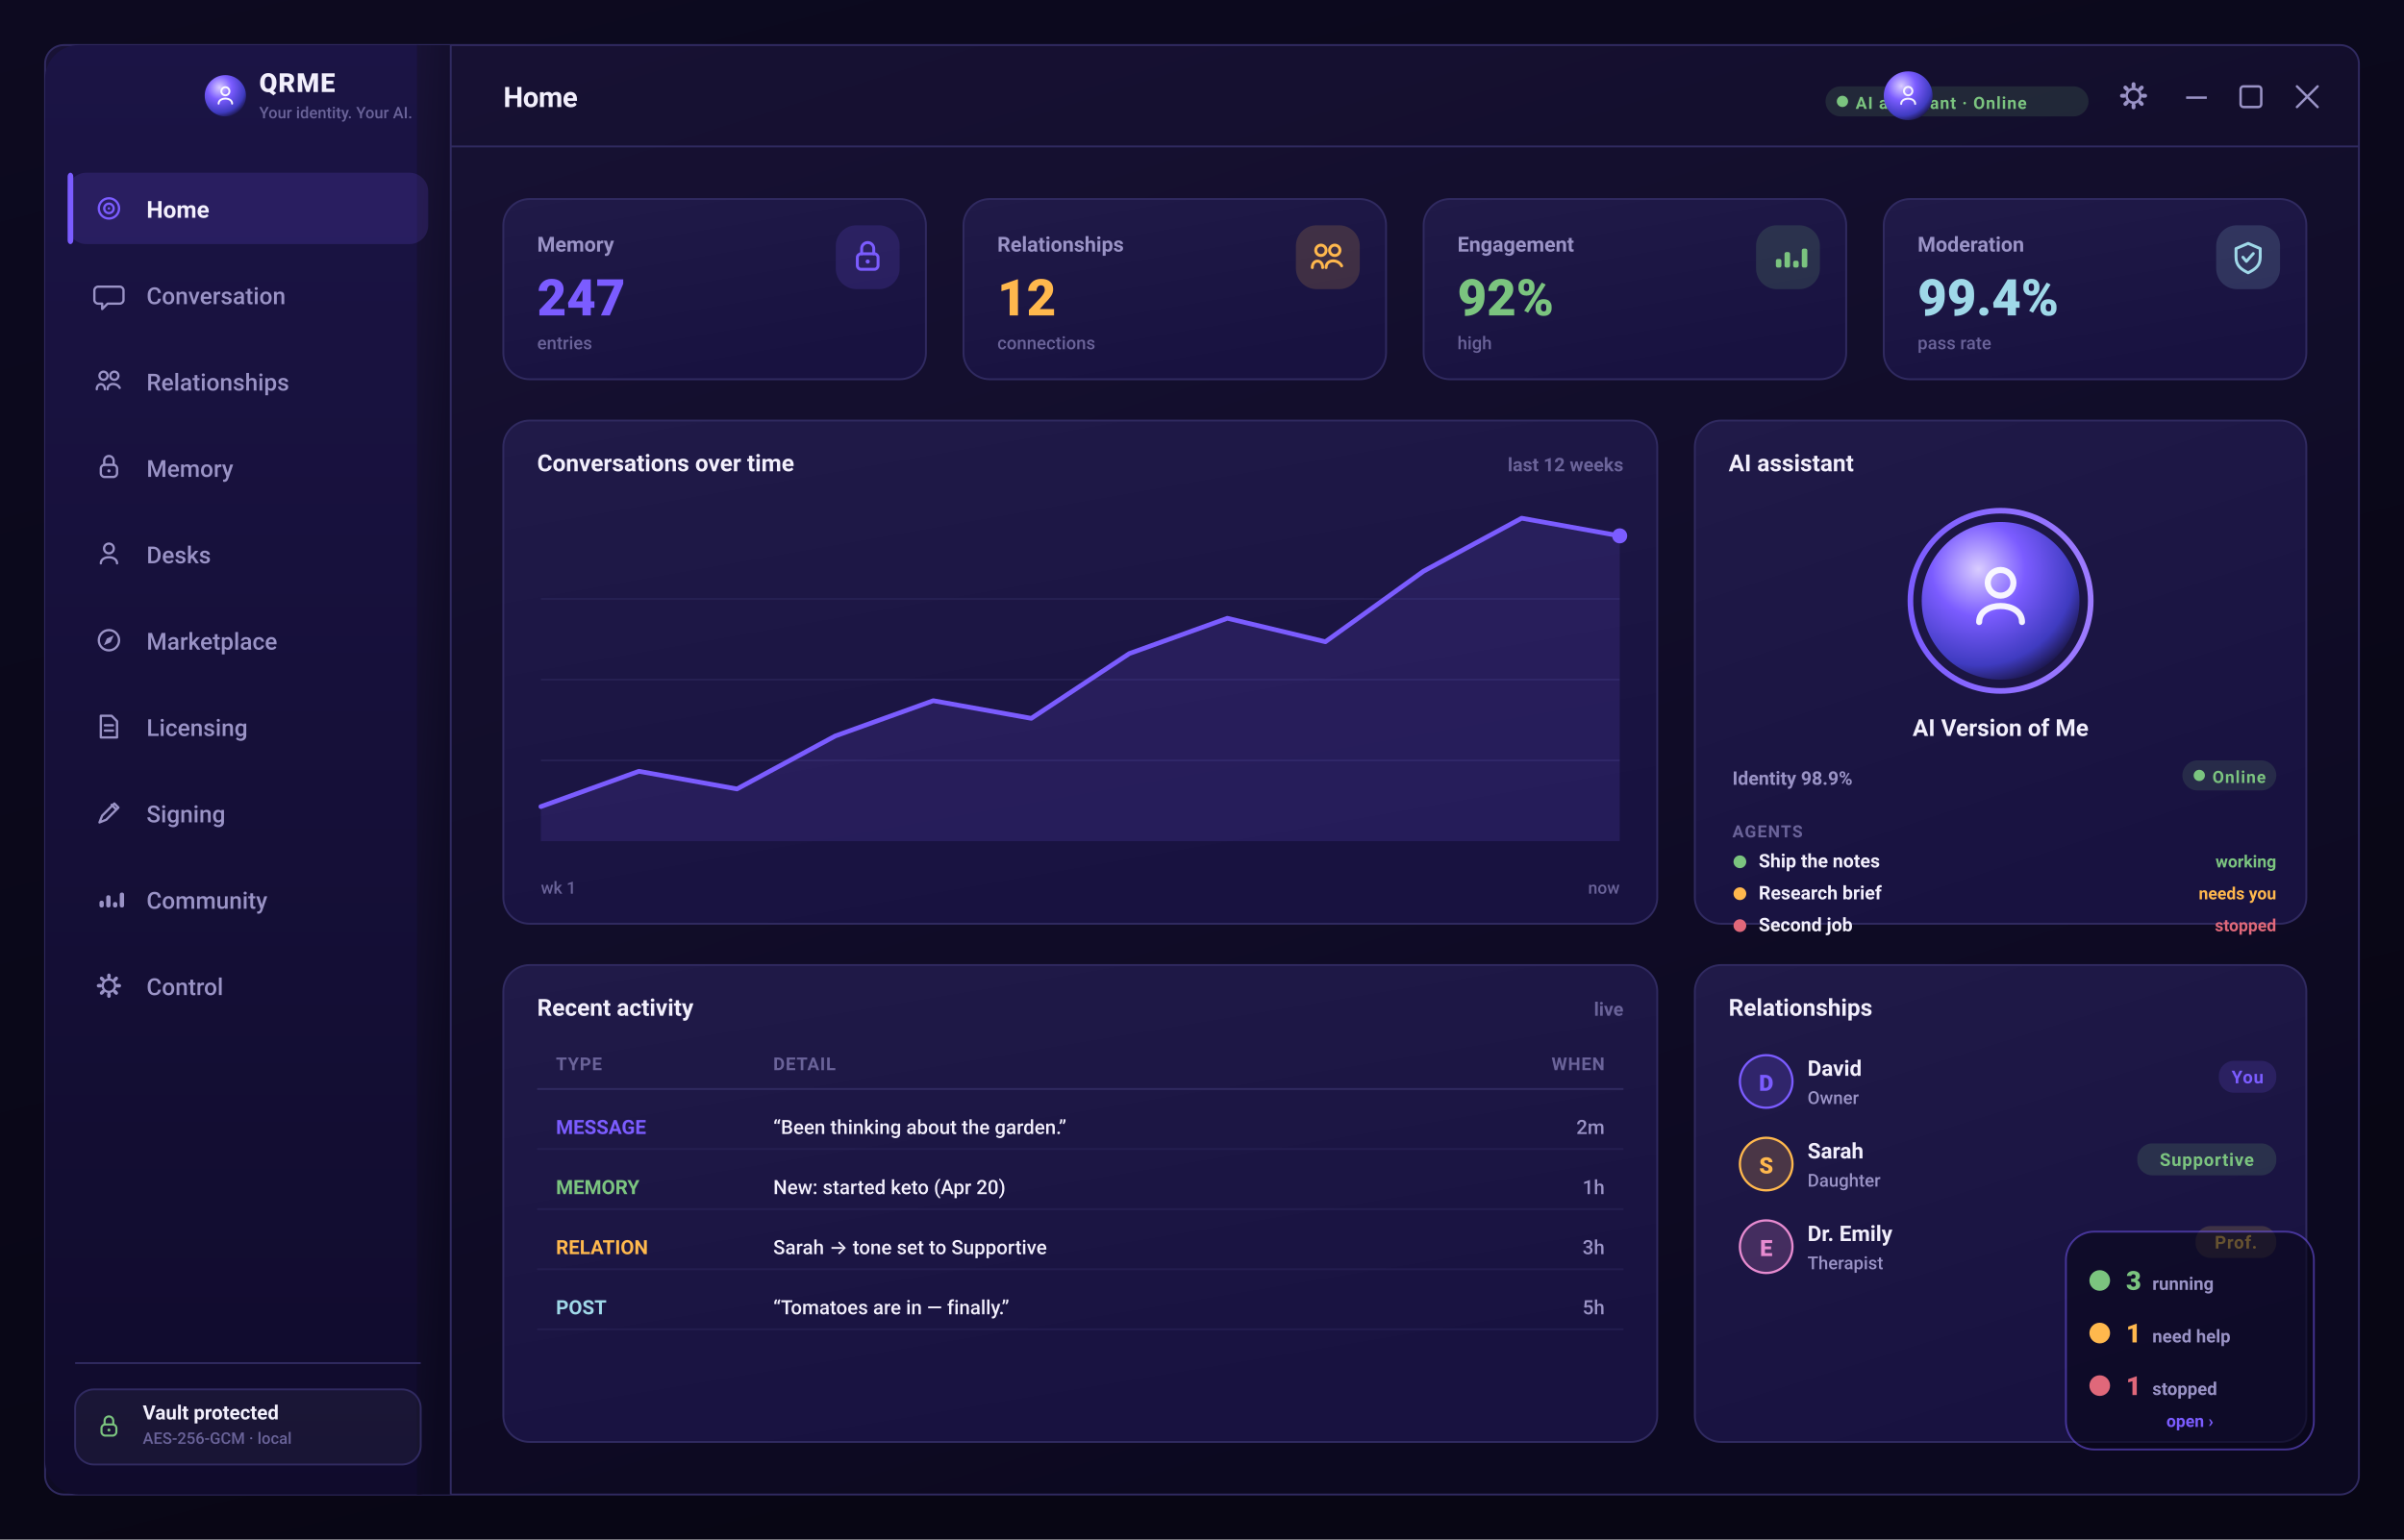
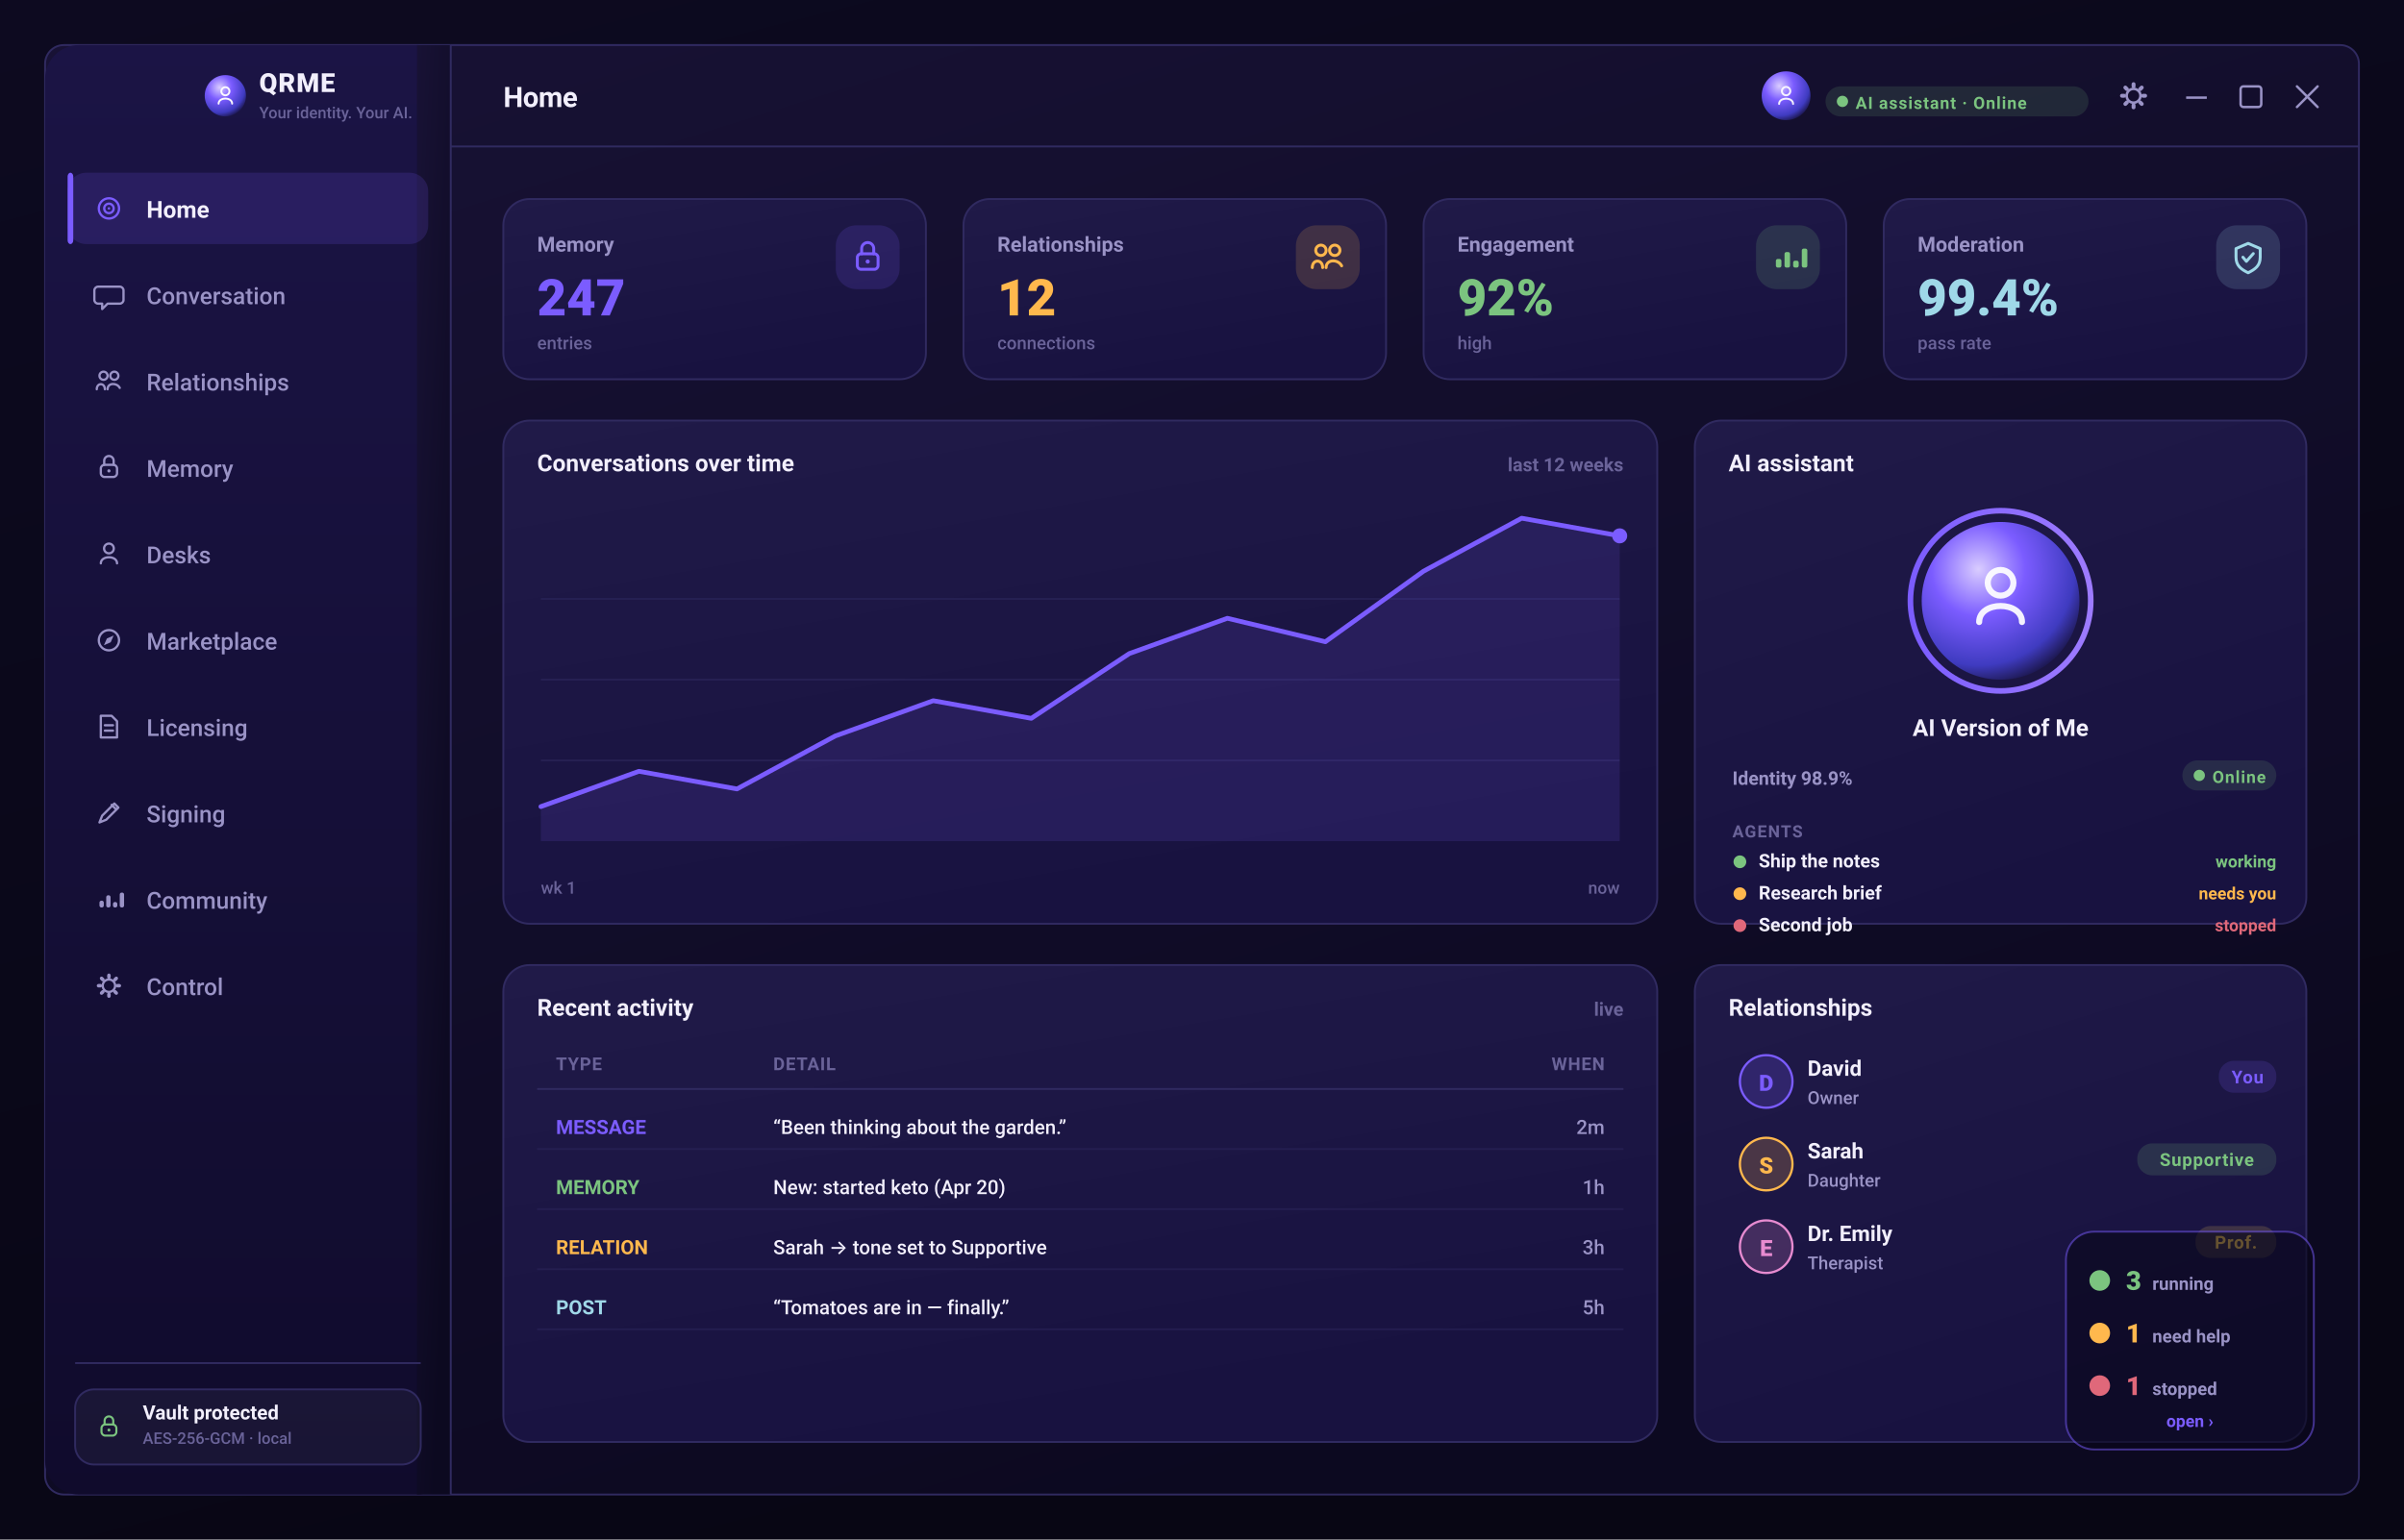
<svg xmlns="http://www.w3.org/2000/svg" width="1280" height="820" viewBox="0 0 1280 820" role="img" aria-label="QRME — Home">
  <defs>
    <linearGradient id="gPage" x1="0" y1="0" x2="0.4" y2="1">
      <stop offset="0" stop-color="#0d0a20" />
      <stop offset="1" stop-color="#080614" />
    </linearGradient>
    <linearGradient id="gScr" x1="0" y1="0" x2="0.5" y2="1">
      <stop offset="0" stop-color="#181235" />
      <stop offset="1" stop-color="#0c0920" />
    </linearGradient>
    <linearGradient id="gSide" x1="0" y1="0" x2="0" y2="1">
      <stop offset="0" stop-color="#1b1445" />
      <stop offset="1" stop-color="#100b2c" />
    </linearGradient>
    <linearGradient id="gCard" x1="0" y1="0" x2="0.4" y2="1">
      <stop offset="0" stop-color="#201a48" />
      <stop offset="1" stop-color="#181240" />
    </linearGradient>
    <linearGradient id="gBrand" x1="0" y1="0" x2="1" y2="0">
      <stop offset="0" stop-color="#7b5cff" />
      <stop offset="1" stop-color="#9d7bff" />
    </linearGradient>
    <linearGradient id="gAmber" x1="0" y1="0" x2="1" y2="0">
      <stop offset="0" stop-color="#ffb84d" />
      <stop offset="1" stop-color="#ffd27a" />
    </linearGradient>
    <radialGradient id="orb" cx="36%" cy="30%" r="78%">
      <stop offset="0" stop-color="#d9ccff" />
      <stop offset="38%" stop-color="#7b5cff" />
      <stop offset="78%" stop-color="#3f3bc0" />
      <stop offset="100%" stop-color="#140f34" />
    </radialGradient>
  </defs>
  <rect x="0.0" y="0.0" width="1280.0" height="820.0" rx="0" fill="url(#gPage)" />
  <rect x="24" y="24" width="1232" height="772" rx="10" fill="url(#gScr)" stroke="#302a60" stroke-width="1" />
  <rect x="24.0" y="24.0" width="216.0" height="772.0" rx="18" fill="url(#gSide)" />
  <rect x="222.0" y="24.0" width="18.0" height="772.0" rx="0" fill="url(#gScr)" />
  <line x1="240" y1="24" x2="240" y2="796" stroke="#302a60" stroke-width="1" />
  <line x1="240" y1="78" x2="1256" y2="78" stroke="#302a60" stroke-width="1" />
  <line x1="1164" y1="52" x2="1175" y2="52" stroke="#9a93c6" stroke-width="1.3" />
  <rect x="1193.0" y="46.0" width="11.0" height="11.0" rx="1.5" fill="none" stroke="#9a93c6" stroke-width="1.3" />
  <path d="M1223 46 l11 11 M1234 46 l-11 11" stroke="#9a93c6" stroke-width="1.3" stroke-linecap="round" />
  <circle cx="120" cy="51" r="11" fill="url(#orb)" />
  <circle cx="120" cy="48.6" r="2.16" fill="none" stroke="rgba(255,255,255,0.95)" stroke-width="1.02" stroke-linecap="round" stroke-linejoin="round" />
  <path d="M116.4 55.2 c0 -3.6 7.2 -3.6 7.2 0" fill="none" stroke="rgba(255,255,255,0.95)" stroke-width="1.02" stroke-linecap="round" stroke-linejoin="round" />
  <text x="138.0" y="49.0" font-family="-apple-system,BlinkMacSystemFont,'SF Pro Display','SF Pro Text','Segoe UI',Roboto,system-ui,sans-serif" font-size="14" font-weight="800" fill="#f2effc" text-anchor="start" letter-spacing="0.5">QRME</text>
  <text x="138.0" y="63.0" font-family="-apple-system,BlinkMacSystemFont,'SF Pro Display','SF Pro Text','Segoe UI',Roboto,system-ui,sans-serif" font-size="8.5" font-weight="500" fill="#6a6399" text-anchor="start">Your identity. Your AI.</text>
  <text x="268.0" y="57.0" font-family="-apple-system,BlinkMacSystemFont,'SF Pro Display','SF Pro Text','Segoe UI',Roboto,system-ui,sans-serif" font-size="15" font-weight="700" fill="#f2effc" text-anchor="start" letter-spacing="-0.2">Home</text>
  <rect x="1134.96" y="43.8" width="2.08" height="3.2" rx="1" transform="rotate(0 1136 51)" fill="#9a93c6" />
  <rect x="1134.96" y="43.8" width="2.08" height="3.2" rx="1" transform="rotate(45 1136 51)" fill="#9a93c6" />
  <rect x="1134.96" y="43.8" width="2.08" height="3.2" rx="1" transform="rotate(90 1136 51)" fill="#9a93c6" />
  <rect x="1134.96" y="43.8" width="2.08" height="3.2" rx="1" transform="rotate(135 1136 51)" fill="#9a93c6" />
  <rect x="1134.96" y="43.8" width="2.08" height="3.2" rx="1" transform="rotate(180 1136 51)" fill="#9a93c6" />
  <rect x="1134.96" y="43.8" width="2.08" height="3.2" rx="1" transform="rotate(225 1136 51)" fill="#9a93c6" />
  <rect x="1134.96" y="43.8" width="2.08" height="3.2" rx="1" transform="rotate(270 1136 51)" fill="#9a93c6" />
  <rect x="1134.96" y="43.8" width="2.08" height="3.2" rx="1" transform="rotate(315 1136 51)" fill="#9a93c6" />
  <circle cx="1136" cy="51" r="3.68" fill="none" stroke="#9a93c6" stroke-width="1.36" stroke-linecap="round" stroke-linejoin="round" />
  <rect x="972.0" y="46.0" width="140.0" height="16.0" rx="8" fill="rgba(123,196,127,0.14)" />
  <circle cx="981.0" cy="54" r="3" fill="#7bc47f" />
  <text x="988.0" y="58.0" font-family="-apple-system,BlinkMacSystemFont,'SF Pro Display','SF Pro Text','Segoe UI',Roboto,system-ui,sans-serif" font-size="9" font-weight="700" fill="#7bc47f" text-anchor="start" letter-spacing="0.5">AI assistant · Online</text>
-   <circle cx="1016" cy="51" r="13" fill="url(#orb)" />
-   <circle cx="1016" cy="48.52" r="2.232" fill="none" stroke="rgba(255,255,255,0.9)" stroke-width="1.05" stroke-linecap="round" stroke-linejoin="round" />
-   <path d="M1012.28 55.34 c0 -3.72 7.44 -3.72 7.44 0" fill="none" stroke="rgba(255,255,255,0.9)" stroke-width="1.05" stroke-linecap="round" stroke-linejoin="round" />
+   <circle cx="951.0" cy="51" r="13" fill="url(#orb)" />
+   <circle cx="951.0" cy="48.52" r="2.232" fill="none" stroke="rgba(255,255,255,0.9)" stroke-width="1.05" stroke-linecap="round" stroke-linejoin="round" />
+   <path d="M947.28 55.34 c0 -3.72 7.44 -3.72 7.44 0" fill="none" stroke="rgba(255,255,255,0.9)" stroke-width="1.05" stroke-linecap="round" stroke-linejoin="round" />
  <rect x="36.0" y="92.0" width="192.0" height="38.0" rx="10" fill="rgba(123,92,255,0.16)" />
  <rect x="36.0" y="92.0" width="3.0" height="38.0" rx="2" fill="#7b5cff" />
  <circle cx="58" cy="111" r="5.4" fill="none" stroke="#7b5cff" stroke-width="1.22" stroke-linecap="round" stroke-linejoin="round" />
  <circle cx="58" cy="111" r="2.52" fill="none" stroke="#7b5cff" stroke-width="1.22" stroke-linecap="round" stroke-linejoin="round" />
  <circle cx="58" cy="111" r="0.648" fill="#7b5cff" />
  <text x="78.0" y="116.0" font-family="-apple-system,BlinkMacSystemFont,'SF Pro Display','SF Pro Text','Segoe UI',Roboto,system-ui,sans-serif" font-size="12.5" font-weight="650" fill="#f2effc" text-anchor="start">Home</text>
  <path d="M52.24 152.68 h11.52 a2 2 0 0 1 2 2 v5.04 a2 2 0 0 1 -2 2 h-6.48 l-2.88 2.88 v-2.88 h-2.16 a2 2 0 0 1 -2 -2 v-5.04 a2 2 0 0 1 2 -2 Z" fill="none" stroke="#9a93c6" stroke-width="1.22" stroke-linecap="round" stroke-linejoin="round" />
  <text x="78.0" y="162.0" font-family="-apple-system,BlinkMacSystemFont,'SF Pro Display','SF Pro Text','Segoe UI',Roboto,system-ui,sans-serif" font-size="12.5" font-weight="500" fill="#9a93c6" text-anchor="start">Conversation</text>
  <circle cx="55.12" cy="200.12" r="2.16" fill="none" stroke="#9a93c6" stroke-width="1.22" stroke-linecap="round" stroke-linejoin="round" />
  <circle cx="60.88" cy="200.12" r="2.16" fill="none" stroke="#9a93c6" stroke-width="1.22" stroke-linecap="round" stroke-linejoin="round" />
  <path d="M51.52 207.32 c0 -3.6 4.32 -3.6 4.32 0 M57.28 207.32 c0 -3.6 5.04 -3.6 6.48 -0.72" fill="none" stroke="#9a93c6" stroke-width="1.22" stroke-linecap="round" stroke-linejoin="round" />
  <text x="78.0" y="208.0" font-family="-apple-system,BlinkMacSystemFont,'SF Pro Display','SF Pro Text','Segoe UI',Roboto,system-ui,sans-serif" font-size="12.5" font-weight="500" fill="#9a93c6" text-anchor="start">Relationships</text>
  <rect x="53.68" y="247.56" width="8.64" height="6.48" rx="2" fill="none" stroke="#9a93c6" stroke-width="1.22" stroke-linecap="round" stroke-linejoin="round" />
  <path d="M55.48 247.56 v-2.16 a2.52 2.52 0 0 1 5.04 0 v2.16" fill="none" stroke="#9a93c6" stroke-width="1.22" stroke-linecap="round" stroke-linejoin="round" />
  <circle cx="58" cy="250.8" r="0.864" fill="#9a93c6" />
  <text x="78.0" y="254.0" font-family="-apple-system,BlinkMacSystemFont,'SF Pro Display','SF Pro Text','Segoe UI',Roboto,system-ui,sans-serif" font-size="12.5" font-weight="500" fill="#9a93c6" text-anchor="start">Memory</text>
  <circle cx="58" cy="292.12" r="2.592" fill="none" stroke="#9a93c6" stroke-width="1.22" stroke-linecap="round" stroke-linejoin="round" />
  <path d="M53.68 300.04 c0 -4.32 8.64 -4.32 8.64 0" fill="none" stroke="#9a93c6" stroke-width="1.22" stroke-linecap="round" stroke-linejoin="round" />
  <text x="78.0" y="300.0" font-family="-apple-system,BlinkMacSystemFont,'SF Pro Display','SF Pro Text','Segoe UI',Roboto,system-ui,sans-serif" font-size="12.5" font-weight="500" fill="#9a93c6" text-anchor="start">Desks</text>
  <circle cx="58" cy="341" r="5.4" fill="none" stroke="#9a93c6" stroke-width="1.22" stroke-linecap="round" stroke-linejoin="round" />
  <path d="M60.52 338.48 l-1.584 3.6 -3.6 1.584 1.584 -3.6 Z" fill="#9a93c6" />
  <text x="78.0" y="346.0" font-family="-apple-system,BlinkMacSystemFont,'SF Pro Display','SF Pro Text','Segoe UI',Roboto,system-ui,sans-serif" font-size="12.5" font-weight="500" fill="#9a93c6" text-anchor="start">Marketplace</text>
  <path d="M53.68 381.24 h5.76 l2.88 2.88 v8.64 h-8.64 Z" fill="none" stroke="#9a93c6" stroke-width="1.22" stroke-linecap="round" stroke-linejoin="round" />
  <path d="M55.84 386.28 h4.32 M55.84 389.16 h4.32" fill="none" stroke="#9a93c6" stroke-width="1.22" stroke-linecap="round" stroke-linejoin="round" />
  <text x="78.0" y="392.0" font-family="-apple-system,BlinkMacSystemFont,'SF Pro Display','SF Pro Text','Segoe UI',Roboto,system-ui,sans-serif" font-size="12.5" font-weight="500" fill="#9a93c6" text-anchor="start">Licensing</text>
  <path d="M52.96 438.04 l1.44 -3.6 6.48 -6.48 2.16 2.16 -6.48 6.48 -3.6 1.44 Z" fill="none" stroke="#9a93c6" stroke-width="1.22" stroke-linecap="round" stroke-linejoin="round" />
  <path d="M59.44 428.68 l2.16 2.16" fill="none" stroke="#9a93c6" stroke-width="1.22" stroke-linecap="round" stroke-linejoin="round" />
  <text x="78.0" y="438.0" font-family="-apple-system,BlinkMacSystemFont,'SF Pro Display','SF Pro Text','Segoe UI',Roboto,system-ui,sans-serif" font-size="12.5" font-weight="500" fill="#9a93c6" text-anchor="start">Signing</text>
  <rect x="52.96" y="479.72" width="2.304" height="3.6" rx="1" fill="#9a93c6" />
  <rect x="56.56" y="476.84" width="2.304" height="6.48" rx="1" fill="#9a93c6" />
  <rect x="60.16" y="480.44" width="2.304" height="2.88" rx="1" fill="#9a93c6" />
  <rect x="63.76" y="475.4" width="2.304" height="7.92" rx="1" fill="#9a93c6" />
  <text x="78.0" y="484.0" font-family="-apple-system,BlinkMacSystemFont,'SF Pro Display','SF Pro Text','Segoe UI',Roboto,system-ui,sans-serif" font-size="12.5" font-weight="500" fill="#9a93c6" text-anchor="start">Community</text>
  <rect x="57.064" y="518.52" width="1.872" height="2.88" rx="1" transform="rotate(0 58 525)" fill="#9a93c6" />
  <rect x="57.064" y="518.52" width="1.872" height="2.88" rx="1" transform="rotate(45 58 525)" fill="#9a93c6" />
  <rect x="57.064" y="518.52" width="1.872" height="2.88" rx="1" transform="rotate(90 58 525)" fill="#9a93c6" />
  <rect x="57.064" y="518.52" width="1.872" height="2.88" rx="1" transform="rotate(135 58 525)" fill="#9a93c6" />
  <rect x="57.064" y="518.52" width="1.872" height="2.88" rx="1" transform="rotate(180 58 525)" fill="#9a93c6" />
  <rect x="57.064" y="518.52" width="1.872" height="2.88" rx="1" transform="rotate(225 58 525)" fill="#9a93c6" />
  <rect x="57.064" y="518.52" width="1.872" height="2.88" rx="1" transform="rotate(270 58 525)" fill="#9a93c6" />
  <rect x="57.064" y="518.52" width="1.872" height="2.88" rx="1" transform="rotate(315 58 525)" fill="#9a93c6" />
  <circle cx="58" cy="525" r="3.312" fill="none" stroke="#9a93c6" stroke-width="1.22" stroke-linecap="round" stroke-linejoin="round" />
  <text x="78.0" y="530.0" font-family="-apple-system,BlinkMacSystemFont,'SF Pro Display','SF Pro Text','Segoe UI',Roboto,system-ui,sans-serif" font-size="12.5" font-weight="500" fill="#9a93c6" text-anchor="start">Control</text>
  <line x1="40" y1="726" x2="224" y2="726" stroke="#302a60" stroke-width="1" />
  <rect x="40.0" y="740.0" width="184.0" height="40.0" rx="10" fill="rgba(255,255,255,0.04)" stroke="#302a60" stroke-width="1" />
  <rect x="54.04" y="758.68" width="7.92" height="5.94" rx="2" fill="none" stroke="#7bc47f" stroke-width="1.12" stroke-linecap="round" stroke-linejoin="round" />
  <path d="M55.69 758.68 v-1.98 a2.31 2.31 0 0 1 4.62 0 v1.98" fill="none" stroke="#7bc47f" stroke-width="1.12" stroke-linecap="round" stroke-linejoin="round" />
  <circle cx="58" cy="761.65" r="0.792" fill="#7bc47f" />
  <text x="76.0" y="756.0" font-family="-apple-system,BlinkMacSystemFont,'SF Pro Display','SF Pro Text','Segoe UI',Roboto,system-ui,sans-serif" font-size="10.5" font-weight="650" fill="#f2effc" text-anchor="start">Vault protected</text>
  <text x="76.0" y="769.0" font-family="-apple-system,BlinkMacSystemFont,'SF Pro Display','SF Pro Text','Segoe UI',Roboto,system-ui,sans-serif" font-size="8.5" font-weight="500" fill="#6a6399" text-anchor="start">AES-256-GCM · local</text>
  <rect x="268.0" y="106.0" width="225.0" height="96.0" rx="14" fill="url(#gCard)" stroke="#302a60" stroke-width="1" />
  <text x="286.0" y="134.0" font-family="-apple-system,BlinkMacSystemFont,'SF Pro Display','SF Pro Text','Segoe UI',Roboto,system-ui,sans-serif" font-size="11" font-weight="600" fill="#9a93c6" text-anchor="start">Memory</text>
  <text x="286.0" y="168.0" font-family="-apple-system,BlinkMacSystemFont,'SF Pro Display','SF Pro Text','Segoe UI',Roboto,system-ui,sans-serif" font-size="27" font-weight="800" fill="#7b5cff" text-anchor="start">247</text>
  <text x="286.0" y="186.0" font-family="-apple-system,BlinkMacSystemFont,'SF Pro Display','SF Pro Text','Segoe UI',Roboto,system-ui,sans-serif" font-size="9.5" font-weight="500" fill="#6a6399" text-anchor="start">entries</text>
  <rect x="445.0" y="120.0" width="34.0" height="34.0" rx="11" fill="rgba(123,92,255,0.16)" />
  <rect x="456.48" y="135.16" width="11.04" height="8.28" rx="2" fill="none" stroke="#7b5cff" stroke-width="1.56" stroke-linecap="round" stroke-linejoin="round" />
  <path d="M458.78 135.16 v-2.76 a3.22 3.22 0 0 1 6.44 0 v2.76" fill="none" stroke="#7b5cff" stroke-width="1.56" stroke-linecap="round" stroke-linejoin="round" />
  <circle cx="462.0" cy="139.3" r="1.104" fill="#7b5cff" />
  <rect x="513.0" y="106.0" width="225.0" height="96.0" rx="14" fill="url(#gCard)" stroke="#302a60" stroke-width="1" />
  <text x="531.0" y="134.0" font-family="-apple-system,BlinkMacSystemFont,'SF Pro Display','SF Pro Text','Segoe UI',Roboto,system-ui,sans-serif" font-size="11" font-weight="600" fill="#9a93c6" text-anchor="start">Relationships</text>
  <text x="531.0" y="168.0" font-family="-apple-system,BlinkMacSystemFont,'SF Pro Display','SF Pro Text','Segoe UI',Roboto,system-ui,sans-serif" font-size="27" font-weight="800" fill="#ffb84d" text-anchor="start">12</text>
  <text x="531.0" y="186.0" font-family="-apple-system,BlinkMacSystemFont,'SF Pro Display','SF Pro Text','Segoe UI',Roboto,system-ui,sans-serif" font-size="9.5" font-weight="500" fill="#6a6399" text-anchor="start">connections</text>
  <rect x="690.0" y="120.0" width="34.0" height="34.0" rx="11" fill="rgba(255,184,77,0.16)" />
  <circle cx="703.32" cy="133.32" r="2.76" fill="none" stroke="#ffb84d" stroke-width="1.56" stroke-linecap="round" stroke-linejoin="round" />
  <circle cx="710.68" cy="133.32" r="2.76" fill="none" stroke="#ffb84d" stroke-width="1.56" stroke-linecap="round" stroke-linejoin="round" />
  <path d="M698.72 142.52 c0 -4.6 5.52 -4.6 5.52 0 M706.08 142.52 c0 -4.6 6.44 -4.6 8.28 -0.92" fill="none" stroke="#ffb84d" stroke-width="1.56" stroke-linecap="round" stroke-linejoin="round" />
  <rect x="758.0" y="106.0" width="225.0" height="96.0" rx="14" fill="url(#gCard)" stroke="#302a60" stroke-width="1" />
  <text x="776.0" y="134.0" font-family="-apple-system,BlinkMacSystemFont,'SF Pro Display','SF Pro Text','Segoe UI',Roboto,system-ui,sans-serif" font-size="11" font-weight="600" fill="#9a93c6" text-anchor="start">Engagement</text>
  <text x="776.0" y="168.0" font-family="-apple-system,BlinkMacSystemFont,'SF Pro Display','SF Pro Text','Segoe UI',Roboto,system-ui,sans-serif" font-size="27" font-weight="800" fill="#7bc47f" text-anchor="start">92%</text>
  <text x="776.0" y="186.0" font-family="-apple-system,BlinkMacSystemFont,'SF Pro Display','SF Pro Text','Segoe UI',Roboto,system-ui,sans-serif" font-size="9.5" font-weight="500" fill="#6a6399" text-anchor="start">high</text>
  <rect x="935.0" y="120.0" width="34.0" height="34.0" rx="11" fill="rgba(123,196,127,0.16)" />
  <rect x="945.56" y="137.92" width="2.944" height="4.6" rx="1" fill="#7bc47f" />
  <rect x="950.16" y="134.24" width="2.944" height="8.28" rx="1" fill="#7bc47f" />
  <rect x="954.76" y="138.84" width="2.944" height="3.68" rx="1" fill="#7bc47f" />
  <rect x="959.36" y="132.4" width="2.944" height="10.12" rx="1" fill="#7bc47f" />
  <rect x="1003.0" y="106.0" width="225.0" height="96.0" rx="14" fill="url(#gCard)" stroke="#302a60" stroke-width="1" />
  <text x="1021.0" y="134.0" font-family="-apple-system,BlinkMacSystemFont,'SF Pro Display','SF Pro Text','Segoe UI',Roboto,system-ui,sans-serif" font-size="11" font-weight="600" fill="#9a93c6" text-anchor="start">Moderation</text>
  <text x="1021.0" y="168.0" font-family="-apple-system,BlinkMacSystemFont,'SF Pro Display','SF Pro Text','Segoe UI',Roboto,system-ui,sans-serif" font-size="27" font-weight="800" fill="#9fd8e8" text-anchor="start">99.4%</text>
  <text x="1021.0" y="186.0" font-family="-apple-system,BlinkMacSystemFont,'SF Pro Display','SF Pro Text','Segoe UI',Roboto,system-ui,sans-serif" font-size="9.5" font-weight="500" fill="#6a6399" text-anchor="start">pass rate</text>
  <rect x="1180.0" y="120.0" width="34.0" height="34.0" rx="11" fill="rgba(159,216,232,0.16)" />
  <path d="M1197.0 129.64 l6.44 2.76 v4.6 c0 4.6 -2.76 6.44 -6.44 8.28 c-3.68 -1.84 -6.44 -3.68 -6.44 -8.28 v-4.6 Z" fill="none" stroke="#9fd8e8" stroke-width="1.56" stroke-linecap="round" stroke-linejoin="round" />
  <path d="M1194.24 137 l1.84 2.208 3.68 -4.14" fill="none" stroke="#9fd8e8" stroke-width="1.56" stroke-linecap="round" stroke-linejoin="round" />
  <rect x="268.0" y="224.0" width="614.4" height="268.0" rx="14" fill="url(#gCard)" stroke="#302a60" stroke-width="1" />
  <text x="286.0" y="251.0" font-family="-apple-system,BlinkMacSystemFont,'SF Pro Display','SF Pro Text','Segoe UI',Roboto,system-ui,sans-serif" font-size="12.5" font-weight="700" fill="#f2effc" text-anchor="start">Conversations over time</text>
  <text x="864.4" y="251.0" font-family="-apple-system,BlinkMacSystemFont,'SF Pro Display','SF Pro Text','Segoe UI',Roboto,system-ui,sans-serif" font-size="10" font-weight="600" fill="#6a6399" text-anchor="end">last 12 weeks</text>
  <line x1="288" y1="319.0" x2="862.4" y2="319.0" stroke="rgba(48,42,96,0.5)" stroke-width="1" />
  <line x1="288" y1="362.0" x2="862.4" y2="362.0" stroke="rgba(48,42,96,0.5)" stroke-width="1" />
  <line x1="288" y1="405.0" x2="862.4" y2="405.0" stroke="rgba(48,42,96,0.5)" stroke-width="1" />
  <polygon points="288,448 288.0,429.6 340.2,410.8 392.4,420.2 444.7,392.0 496.9,373.2 549.1,382.6 601.3,348.1 653.5,329.3 705.7,341.8 758.0,304.2 810.2,276.0 862.4,285.4 862.4,448" fill="rgba(123,92,255,0.13)" />
  <polyline points="288.0,429.6 340.2,410.8 392.4,420.2 444.7,392.0 496.9,373.2 549.1,382.6 601.3,348.1 653.5,329.3 705.7,341.8 758.0,304.2 810.2,276.0 862.4,285.4" fill="none" stroke="#7b5cff" stroke-width="2.5" stroke-linejoin="round" stroke-linecap="round" />
  <circle cx="862.4" cy="285.4" r="4" fill="#7b5cff" />
  <text x="288.0" y="476.0" font-family="-apple-system,BlinkMacSystemFont,'SF Pro Display','SF Pro Text','Segoe UI',Roboto,system-ui,sans-serif" font-size="9" font-weight="500" fill="#6a6399" text-anchor="start">wk 1</text>
  <text x="862.4" y="476.0" font-family="-apple-system,BlinkMacSystemFont,'SF Pro Display','SF Pro Text','Segoe UI',Roboto,system-ui,sans-serif" font-size="9" font-weight="500" fill="#6a6399" text-anchor="end">now</text>
  <rect x="902.4" y="224.0" width="325.6" height="268.0" rx="14" fill="url(#gCard)" stroke="#302a60" stroke-width="1" />
  <text x="920.4" y="251.0" font-family="-apple-system,BlinkMacSystemFont,'SF Pro Display','SF Pro Text','Segoe UI',Roboto,system-ui,sans-serif" font-size="12.5" font-weight="700" fill="#f2effc" text-anchor="start">AI assistant</text>
  <circle cx="1065.2" cy="320" r="42" fill="url(#orb)" />
  <circle cx="1065.2" cy="310.4" r="6.84" fill="none" stroke="rgba(255,255,255,0.92)" stroke-width="3.23" stroke-linecap="round" stroke-linejoin="round" />
  <path d="M1053.8 331.3 c0 -11.4 22.8 -11.4 22.8 0" fill="none" stroke="rgba(255,255,255,0.92)" stroke-width="3.23" stroke-linecap="round" stroke-linejoin="round" />
  <circle cx="1065.2" cy="320" r="48" fill="none" stroke="url(#gBrand)" stroke-width="3" />
  <text x="1065.2" y="392.0" font-family="-apple-system,BlinkMacSystemFont,'SF Pro Display','SF Pro Text','Segoe UI',Roboto,system-ui,sans-serif" font-size="12.5" font-weight="700" fill="#f2effc" text-anchor="middle">AI Version of Me</text>
  <text x="922.4" y="418.0" font-family="-apple-system,BlinkMacSystemFont,'SF Pro Display','SF Pro Text','Segoe UI',Roboto,system-ui,sans-serif" font-size="10" font-weight="600" fill="#9a93c6" text-anchor="start">Identity 98.9%</text>
  <rect x="1162.0" y="405.0" width="50.0" height="16.0" rx="8" fill="rgba(123,196,127,0.14)" />
  <circle cx="1171.0" cy="413" r="3" fill="#7bc47f" />
  <text x="1178.0" y="417.0" font-family="-apple-system,BlinkMacSystemFont,'SF Pro Display','SF Pro Text','Segoe UI',Roboto,system-ui,sans-serif" font-size="9" font-weight="700" fill="#7bc47f" text-anchor="start" letter-spacing="0.5">Online</text>
  <text x="922.4" y="446.0" font-family="-apple-system,BlinkMacSystemFont,'SF Pro Display','SF Pro Text','Segoe UI',Roboto,system-ui,sans-serif" font-size="9" font-weight="700" fill="#6a6399" text-anchor="start" letter-spacing="0.6">AGENTS</text>
  <circle cx="926.4" cy="459" r="3.4" fill="#7bc47f" />
  <text x="936.4" y="462.0" font-family="-apple-system,BlinkMacSystemFont,'SF Pro Display','SF Pro Text','Segoe UI',Roboto,system-ui,sans-serif" font-size="10" font-weight="600" fill="#f2effc" text-anchor="start">Ship the notes</text>
  <text x="1212.0" y="462.0" font-family="-apple-system,BlinkMacSystemFont,'SF Pro Display','SF Pro Text','Segoe UI',Roboto,system-ui,sans-serif" font-size="9" font-weight="700" fill="#7bc47f" text-anchor="end">working</text>
  <circle cx="926.4" cy="476" r="3.4" fill="#ffb84d" />
  <text x="936.4" y="479.0" font-family="-apple-system,BlinkMacSystemFont,'SF Pro Display','SF Pro Text','Segoe UI',Roboto,system-ui,sans-serif" font-size="10" font-weight="600" fill="#f2effc" text-anchor="start">Research brief</text>
  <text x="1212.0" y="479.0" font-family="-apple-system,BlinkMacSystemFont,'SF Pro Display','SF Pro Text','Segoe UI',Roboto,system-ui,sans-serif" font-size="9" font-weight="700" fill="#ffb84d" text-anchor="end">needs you</text>
  <circle cx="926.4" cy="493" r="3.4" fill="#e0687a" />
  <text x="936.4" y="496.0" font-family="-apple-system,BlinkMacSystemFont,'SF Pro Display','SF Pro Text','Segoe UI',Roboto,system-ui,sans-serif" font-size="10" font-weight="600" fill="#f2effc" text-anchor="start">Second job</text>
  <text x="1212.0" y="496.0" font-family="-apple-system,BlinkMacSystemFont,'SF Pro Display','SF Pro Text','Segoe UI',Roboto,system-ui,sans-serif" font-size="9" font-weight="700" fill="#e0687a" text-anchor="end">stopped</text>
  <rect x="268.0" y="514.0" width="614.4" height="254.0" rx="14" fill="url(#gCard)" stroke="#302a60" stroke-width="1" />
  <text x="286.0" y="541.0" font-family="-apple-system,BlinkMacSystemFont,'SF Pro Display','SF Pro Text','Segoe UI',Roboto,system-ui,sans-serif" font-size="12.5" font-weight="700" fill="#f2effc" text-anchor="start">Recent activity</text>
  <text x="864.4" y="541.0" font-family="-apple-system,BlinkMacSystemFont,'SF Pro Display','SF Pro Text','Segoe UI',Roboto,system-ui,sans-serif" font-size="10" font-weight="600" fill="#6a6399" text-anchor="end">live</text>
  <text x="296.0" y="570.0" font-family="-apple-system,BlinkMacSystemFont,'SF Pro Display','SF Pro Text','Segoe UI',Roboto,system-ui,sans-serif" font-size="9.5" font-weight="700" fill="#6a6399" text-anchor="start" letter-spacing="0.4">TYPE</text>
  <text x="411.7" y="570.0" font-family="-apple-system,BlinkMacSystemFont,'SF Pro Display','SF Pro Text','Segoe UI',Roboto,system-ui,sans-serif" font-size="9.5" font-weight="700" fill="#6a6399" text-anchor="start" letter-spacing="0.4">DETAIL</text>
  <text x="854.4" y="570.0" font-family="-apple-system,BlinkMacSystemFont,'SF Pro Display','SF Pro Text','Segoe UI',Roboto,system-ui,sans-serif" font-size="9.5" font-weight="700" fill="#6a6399" text-anchor="end" letter-spacing="0.4">WHEN</text>
  <line x1="286" y1="580" x2="864.4" y2="580" stroke="#302a60" stroke-width="1" />
  <text x="296.0" y="604.0" font-family="-apple-system,BlinkMacSystemFont,'SF Pro Display','SF Pro Text','Segoe UI',Roboto,system-ui,sans-serif" font-size="10.5" font-weight="700" fill="#7b5cff" text-anchor="start">MESSAGE</text>
  <text x="411.7" y="604.0" font-family="-apple-system,BlinkMacSystemFont,'SF Pro Display','SF Pro Text','Segoe UI',Roboto,system-ui,sans-serif" font-size="10.5" font-weight="500" fill="#f2effc" text-anchor="start">“Been thinking about the garden.”</text>
  <text x="854.4" y="604.0" font-family="-apple-system,BlinkMacSystemFont,'SF Pro Display','SF Pro Text','Segoe UI',Roboto,system-ui,sans-serif" font-size="10.5" font-weight="500" fill="#9a93c6" text-anchor="end">2m</text>
  <line x1="286" y1="612" x2="864.4" y2="612" stroke="rgba(48,42,96,0.45)" stroke-width="1" />
  <text x="296.0" y="636.0" font-family="-apple-system,BlinkMacSystemFont,'SF Pro Display','SF Pro Text','Segoe UI',Roboto,system-ui,sans-serif" font-size="10.5" font-weight="700" fill="#7bc47f" text-anchor="start">MEMORY</text>
  <text x="411.7" y="636.0" font-family="-apple-system,BlinkMacSystemFont,'SF Pro Display','SF Pro Text','Segoe UI',Roboto,system-ui,sans-serif" font-size="10.5" font-weight="500" fill="#f2effc" text-anchor="start">New: started keto (Apr 20)</text>
  <text x="854.4" y="636.0" font-family="-apple-system,BlinkMacSystemFont,'SF Pro Display','SF Pro Text','Segoe UI',Roboto,system-ui,sans-serif" font-size="10.5" font-weight="500" fill="#9a93c6" text-anchor="end">1h</text>
  <line x1="286" y1="644" x2="864.4" y2="644" stroke="rgba(48,42,96,0.45)" stroke-width="1" />
  <text x="296.0" y="668.0" font-family="-apple-system,BlinkMacSystemFont,'SF Pro Display','SF Pro Text','Segoe UI',Roboto,system-ui,sans-serif" font-size="10.5" font-weight="700" fill="#ffb84d" text-anchor="start">RELATION</text>
  <text x="411.7" y="668.0" font-family="-apple-system,BlinkMacSystemFont,'SF Pro Display','SF Pro Text','Segoe UI',Roboto,system-ui,sans-serif" font-size="10.5" font-weight="500" fill="#f2effc" text-anchor="start">Sarah → tone set to Supportive</text>
  <text x="854.4" y="668.0" font-family="-apple-system,BlinkMacSystemFont,'SF Pro Display','SF Pro Text','Segoe UI',Roboto,system-ui,sans-serif" font-size="10.5" font-weight="500" fill="#9a93c6" text-anchor="end">3h</text>
  <line x1="286" y1="676" x2="864.4" y2="676" stroke="rgba(48,42,96,0.45)" stroke-width="1" />
  <text x="296.0" y="700.0" font-family="-apple-system,BlinkMacSystemFont,'SF Pro Display','SF Pro Text','Segoe UI',Roboto,system-ui,sans-serif" font-size="10.5" font-weight="700" fill="#9fd8e8" text-anchor="start">POST</text>
  <text x="411.7" y="700.0" font-family="-apple-system,BlinkMacSystemFont,'SF Pro Display','SF Pro Text','Segoe UI',Roboto,system-ui,sans-serif" font-size="10.5" font-weight="500" fill="#f2effc" text-anchor="start">“Tomatoes are in — finally.”</text>
  <text x="854.4" y="700.0" font-family="-apple-system,BlinkMacSystemFont,'SF Pro Display','SF Pro Text','Segoe UI',Roboto,system-ui,sans-serif" font-size="10.5" font-weight="500" fill="#9a93c6" text-anchor="end">5h</text>
  <line x1="286" y1="708" x2="864.4" y2="708" stroke="rgba(48,42,96,0.45)" stroke-width="1" />
  <rect x="902.4" y="514.0" width="325.6" height="254.0" rx="14" fill="url(#gCard)" stroke="#302a60" stroke-width="1" />
  <text x="920.4" y="541.0" font-family="-apple-system,BlinkMacSystemFont,'SF Pro Display','SF Pro Text','Segoe UI',Roboto,system-ui,sans-serif" font-size="12.5" font-weight="700" fill="#f2effc" text-anchor="start">Relationships</text>
  <circle cx="940.4" cy="576" r="14" fill="rgba(123,92,255,0.2)" stroke="#7b5cff" stroke-width="1.2" />
  <text x="940.4" y="581.0" font-family="-apple-system,BlinkMacSystemFont,'SF Pro Display','SF Pro Text','Segoe UI',Roboto,system-ui,sans-serif" font-size="12" font-weight="800" fill="#7b5cff" text-anchor="middle">D</text>
  <text x="962.4" y="573.0" font-family="-apple-system,BlinkMacSystemFont,'SF Pro Display','SF Pro Text','Segoe UI',Roboto,system-ui,sans-serif" font-size="11.5" font-weight="700" fill="#f2effc" text-anchor="start">David</text>
  <text x="962.4" y="588.0" font-family="-apple-system,BlinkMacSystemFont,'SF Pro Display','SF Pro Text','Segoe UI',Roboto,system-ui,sans-serif" font-size="9.5" font-weight="500" fill="#9a93c6" text-anchor="start">Owner</text>
  <rect x="1181.4" y="565.0" width="30.6" height="17.0" rx="8" fill="rgba(123,92,255,0.16)" />
  <text x="1196.7" y="577.0" font-family="-apple-system,BlinkMacSystemFont,'SF Pro Display','SF Pro Text','Segoe UI',Roboto,system-ui,sans-serif" font-size="9.5" font-weight="700" fill="#7b5cff" text-anchor="middle" letter-spacing="0.4">You</text>
  <circle cx="940.4" cy="620" r="14" fill="rgba(255,184,77,0.2)" stroke="#ffb84d" stroke-width="1.2" />
  <text x="940.4" y="625.0" font-family="-apple-system,BlinkMacSystemFont,'SF Pro Display','SF Pro Text','Segoe UI',Roboto,system-ui,sans-serif" font-size="12" font-weight="800" fill="#ffb84d" text-anchor="middle">S</text>
  <text x="962.4" y="617.0" font-family="-apple-system,BlinkMacSystemFont,'SF Pro Display','SF Pro Text','Segoe UI',Roboto,system-ui,sans-serif" font-size="11.5" font-weight="700" fill="#f2effc" text-anchor="start">Sarah</text>
  <text x="962.4" y="632.0" font-family="-apple-system,BlinkMacSystemFont,'SF Pro Display','SF Pro Text','Segoe UI',Roboto,system-ui,sans-serif" font-size="9.5" font-weight="500" fill="#9a93c6" text-anchor="start">Daughter</text>
  <rect x="1138.0" y="609.0" width="74.0" height="17.0" rx="8" fill="rgba(123,196,127,0.16)" />
  <text x="1175.0" y="621.0" font-family="-apple-system,BlinkMacSystemFont,'SF Pro Display','SF Pro Text','Segoe UI',Roboto,system-ui,sans-serif" font-size="9.5" font-weight="700" fill="#7bc47f" text-anchor="middle" letter-spacing="0.4">Supportive</text>
  <circle cx="940.4" cy="664" r="14" fill="rgba(231,139,208,0.2)" stroke="#e78bd0" stroke-width="1.2" />
  <text x="940.4" y="669.0" font-family="-apple-system,BlinkMacSystemFont,'SF Pro Display','SF Pro Text','Segoe UI',Roboto,system-ui,sans-serif" font-size="12" font-weight="800" fill="#e78bd0" text-anchor="middle">E</text>
  <text x="962.4" y="661.0" font-family="-apple-system,BlinkMacSystemFont,'SF Pro Display','SF Pro Text','Segoe UI',Roboto,system-ui,sans-serif" font-size="11.5" font-weight="700" fill="#f2effc" text-anchor="start">Dr. Emily</text>
  <text x="962.4" y="676.0" font-family="-apple-system,BlinkMacSystemFont,'SF Pro Display','SF Pro Text','Segoe UI',Roboto,system-ui,sans-serif" font-size="9.5" font-weight="500" fill="#9a93c6" text-anchor="start">Therapist</text>
  <rect x="1169.0" y="653.0" width="43.0" height="17.0" rx="8" fill="rgba(255,206,84,0.16)" />
  <text x="1190.5" y="665.0" font-family="-apple-system,BlinkMacSystemFont,'SF Pro Display','SF Pro Text','Segoe UI',Roboto,system-ui,sans-serif" font-size="9.5" font-weight="700" fill="#ffce54" text-anchor="middle" letter-spacing="0.4">Prof.</text>
  <rect x="1100.0" y="656.0" width="132.0" height="116.0" rx="15" fill="rgba(9,7,26,0.62)" stroke="rgba(123,92,255,0.5)" stroke-width="1" />
  <circle cx="1118" cy="682" r="5.5" fill="#7bc47f" />
  <text x="1132.0" y="687.0" font-family="-apple-system,BlinkMacSystemFont,'SF Pro Display','SF Pro Text','Segoe UI',Roboto,system-ui,sans-serif" font-size="14" font-weight="800" fill="#7bc47f" text-anchor="start">3</text>
  <text x="1146.0" y="687.0" font-family="-apple-system,BlinkMacSystemFont,'SF Pro Display','SF Pro Text','Segoe UI',Roboto,system-ui,sans-serif" font-size="9.5" font-weight="600" fill="#9a93c6" text-anchor="start">running</text>
  <circle cx="1118" cy="710" r="5.5" fill="#ffb84d" />
  <text x="1132.0" y="715.0" font-family="-apple-system,BlinkMacSystemFont,'SF Pro Display','SF Pro Text','Segoe UI',Roboto,system-ui,sans-serif" font-size="14" font-weight="800" fill="#ffb84d" text-anchor="start">1</text>
  <text x="1146.0" y="715.0" font-family="-apple-system,BlinkMacSystemFont,'SF Pro Display','SF Pro Text','Segoe UI',Roboto,system-ui,sans-serif" font-size="9.5" font-weight="600" fill="#9a93c6" text-anchor="start">need help</text>
  <circle cx="1118" cy="738" r="5.5" fill="#e0687a" />
  <text x="1132.0" y="743.0" font-family="-apple-system,BlinkMacSystemFont,'SF Pro Display','SF Pro Text','Segoe UI',Roboto,system-ui,sans-serif" font-size="14" font-weight="800" fill="#e0687a" text-anchor="start">1</text>
  <text x="1146.0" y="743.0" font-family="-apple-system,BlinkMacSystemFont,'SF Pro Display','SF Pro Text','Segoe UI',Roboto,system-ui,sans-serif" font-size="9.5" font-weight="600" fill="#9a93c6" text-anchor="start">stopped</text>
  <text x="1166.0" y="760.0" font-family="-apple-system,BlinkMacSystemFont,'SF Pro Display','SF Pro Text','Segoe UI',Roboto,system-ui,sans-serif" font-size="9" font-weight="700" fill="#7b5cff" text-anchor="middle">open ›</text>
</svg>
